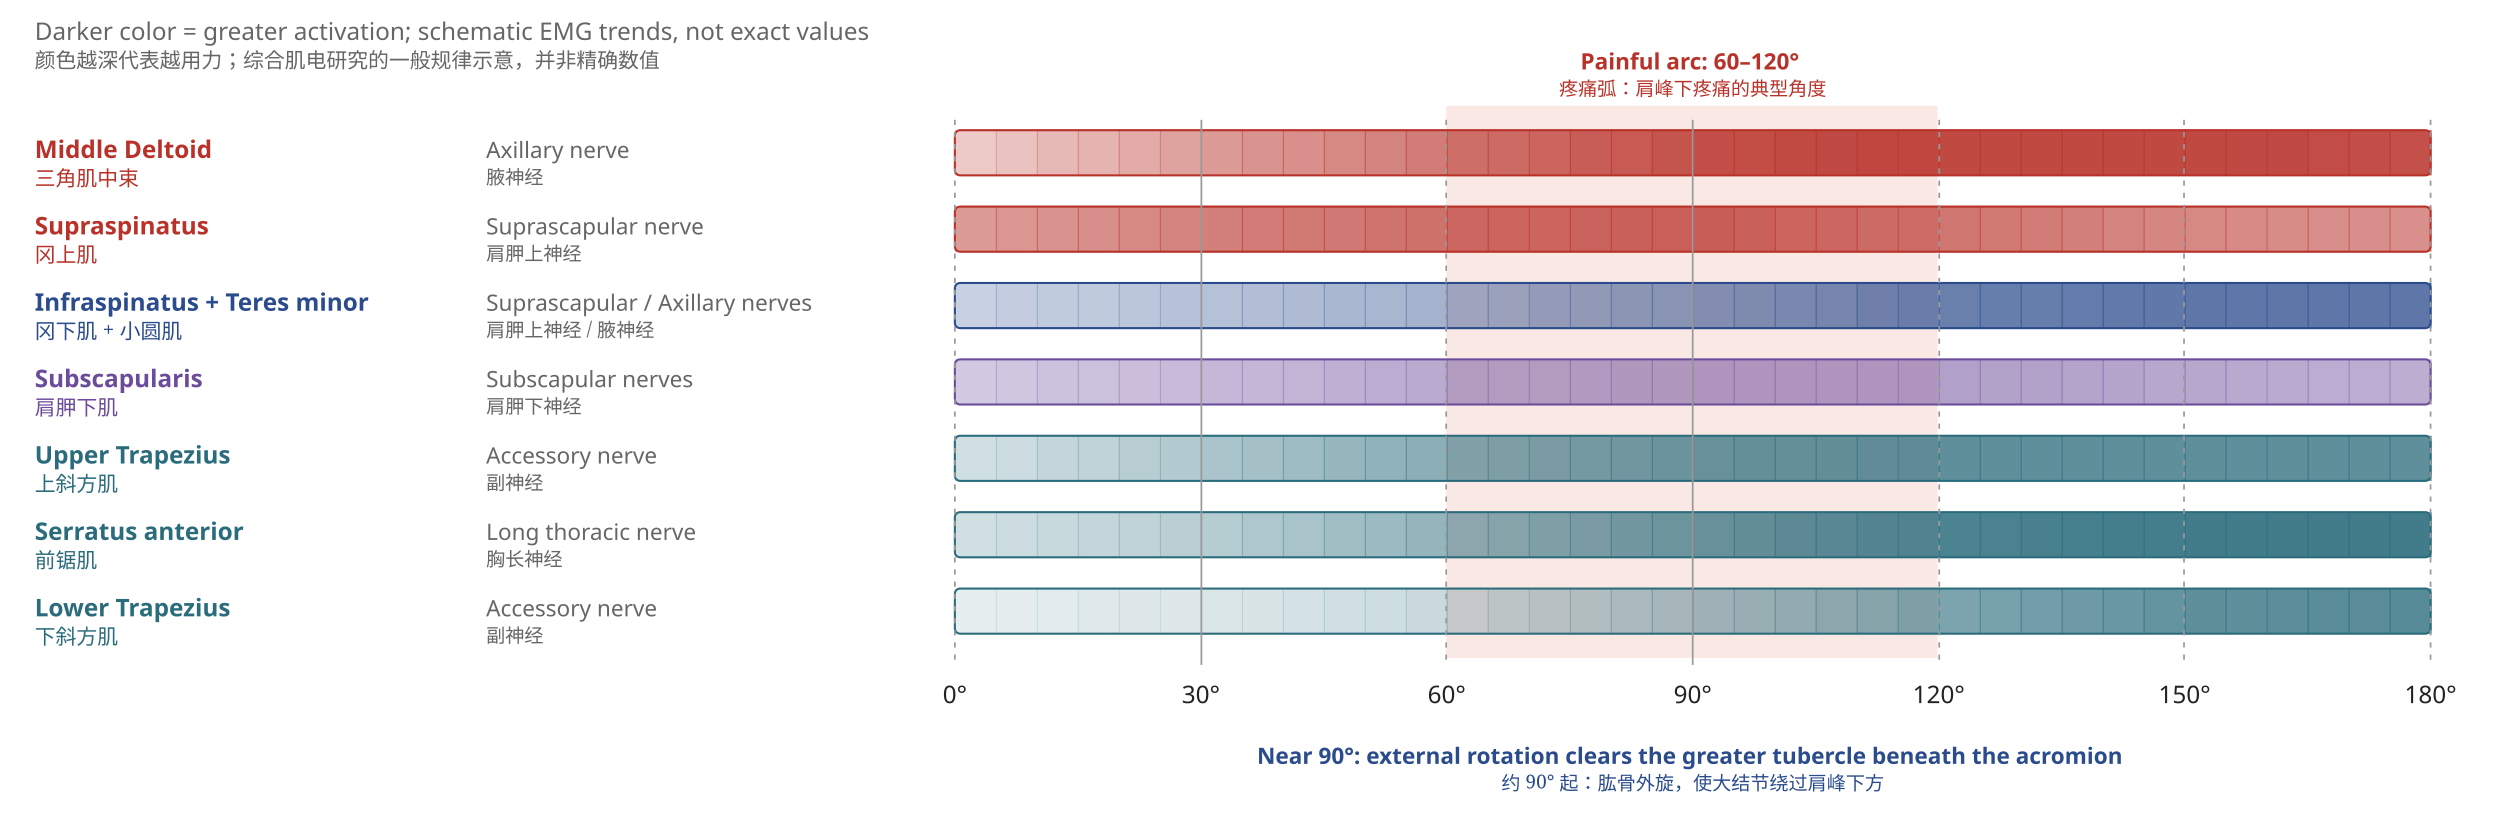
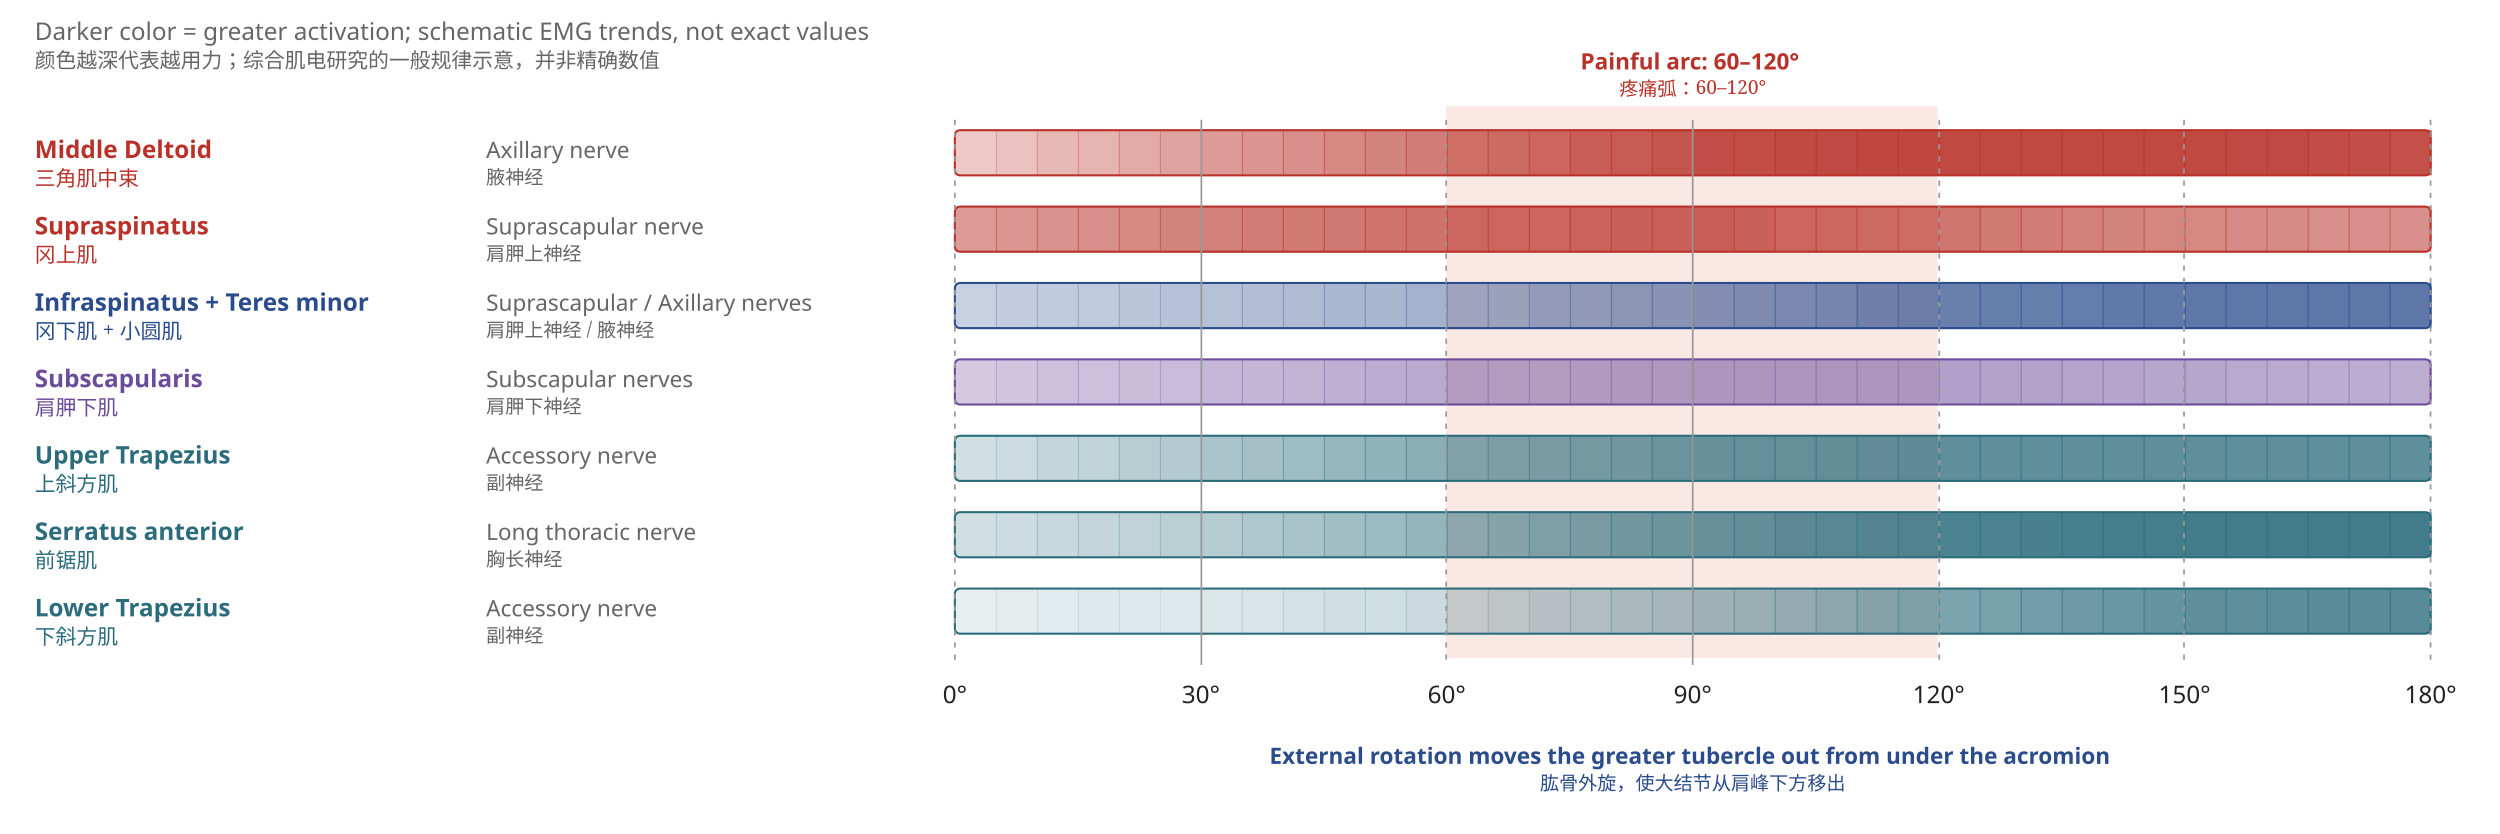
<svg xmlns="http://www.w3.org/2000/svg" width="1440" height="480" viewBox="20 1355 1440 480" role="img" aria-label="Muscle activation across arm elevation — 上举过程中的肌肉发力">
  <style type="text/css">.cn{font-family:"Kaiti SC","STKaiti","KaiTi",serif}.en{font-family:"Chalkboard SE","Kaiti SC",sans-serif}.title{font-family:"Marker Felt","Kaiti SC",sans-serif}</style>
  <defs>
    <filter id="fig13-rough" filterUnits="userSpaceOnUse" x="-3000" y="-3000" width="9000" height="9000">
      <feTurbulence type="fractalNoise" baseFrequency="0.035" numOctaves="2" seed="7" />
      <feDisplacementMap in="SourceGraphic" scale="2.2" />
    </filter>
    <marker id="fig13-ar" viewBox="0 0 10 10" refX="8" refY="5" markerWidth="7" markerHeight="7" orient="auto-start-reverse">
      <path d="M0,0 L10,5 L0,10 z" fill="#B8322A" />
    </marker>
    <marker id="fig13-ab" viewBox="0 0 10 10" refX="8" refY="5" markerWidth="7" markerHeight="7" orient="auto-start-reverse">
      <path d="M0,0 L10,5 L0,10 z" fill="#2B4C8C" />
    </marker>
    <marker id="fig13-ak" viewBox="0 0 10 10" refX="8" refY="5" markerWidth="7" markerHeight="7" orient="auto-start-reverse">
      <path d="M0,0 L10,5 L0,10 z" fill="#222" />
    </marker>
    <marker id="fig13-ag" viewBox="0 0 10 10" refX="8" refY="5" markerWidth="7" markerHeight="7" orient="auto-start-reverse">
      <path d="M0,0 L10,5 L0,10 z" fill="#3C7A3A" />
    </marker>
    <marker id="fig13-ap" viewBox="0 0 10 10" refX="8" refY="5" markerWidth="7" markerHeight="7" orient="auto-start-reverse">
      <path d="M0,0 L10,5 L0,10 z" fill="#6B4C9A" />
    </marker>
    <marker id="fig13-ay" viewBox="0 0 10 10" refX="8" refY="5" markerWidth="7" markerHeight="7" orient="auto-start-reverse">
      <path d="M0,0 L10,5 L0,10 z" fill="#C9971B" />
    </marker>
    <marker id="fig13-agr" viewBox="0 0 10 10" refX="8" refY="5" markerWidth="7" markerHeight="7" orient="auto-start-reverse">
      <path d="M0,0 L10,5 L0,10 z" fill="#9A958A" />
    </marker>
  </defs>
  <text x="40.0" y="1378" class="en" font-size="14" fill="#666" text-anchor="start" font-weight="normal" font-family="Arial, Helvetica, sans-serif" aria-label="Darker color = greater activation; schematic EMG trends, not exact values — 颜色越深代表越用力；综合肌电研究的一般规律示意，并非精确数值">
    <tspan x="40.0" dy="0" lang="en">Darker color = greater activation; schematic EMG trends, not exact values</tspan>
    <tspan x="40.0" dy="16" font-size="12" font-weight="normal" class="cn" lang="zh-CN">颜色越深代表越用力；综合肌电研究的一般规律示意，并非精确数值</tspan>
  </text>
  <rect x="613" y="1416" width="283" height="318" fill="#F6D9D2" opacity="0.6" transform="translate(240,0)" />
-   <text x="995" y="1395" class="en" font-size="13" fill="#B8322A" text-anchor="middle" font-weight="bold" font-family="Arial, Helvetica, sans-serif" aria-label="Painful arc: 60–120° — 疼痛弧：肩峰下疼痛的典型角度">
+   <text x="995" y="1395" class="en" font-size="13" fill="#B8322A" text-anchor="middle" font-weight="bold" font-family="Arial, Helvetica, sans-serif" aria-label="Painful arc: 60–120° — 疼痛弧：60–120°">
    <tspan x="995" dy="0" lang="en">Painful arc: 60–120°</tspan>
-     <tspan x="995" dy="15" font-size="11" font-weight="normal" class="cn" lang="zh-CN">疼痛弧：肩峰下疼痛的典型角度</tspan>
+     <tspan x="995" dy="15" font-size="11" font-weight="normal" class="cn" lang="zh-CN">疼痛弧：60–120°</tspan>
  </text>
  <text x="40" y="1446.0" class="en" font-size="14" fill="#B8322A" text-anchor="start" font-weight="bold" font-family="Arial, Helvetica, sans-serif" aria-label="Middle Deltoid — 三角肌中束">
    <tspan x="40" dy="0" lang="en">Middle Deltoid</tspan>
    <tspan x="40" dy="16" font-size="12" font-weight="normal" class="cn" lang="zh-CN">三角肌中束</tspan>
  </text>
  <text x="300" y="1446.0" class="en" font-size="13" fill="#666" text-anchor="start" font-weight="normal" font-family="Arial, Helvetica, sans-serif" aria-label="Axillary nerve — 腋神经">
    <tspan x="300" dy="0" lang="en">Axillary nerve</tspan>
    <tspan x="300" dy="15" font-size="11" font-weight="normal" class="cn" lang="zh-CN">腋神经</tspan>
  </text>
  <rect x="330.0" y="1430" width="24.2" height="26" fill="#B8322A" opacity="0.26" transform="translate(240,0)" />
  <rect x="353.6" y="1430" width="24.2" height="26" fill="#B8322A" opacity="0.30" transform="translate(240,0)" />
  <rect x="377.2" y="1430" width="24.2" height="26" fill="#B8322A" opacity="0.34" transform="translate(240,0)" />
  <rect x="400.8" y="1430" width="24.2" height="26" fill="#B8322A" opacity="0.37" transform="translate(240,0)" />
  <rect x="424.4" y="1430" width="24.2" height="26" fill="#B8322A" opacity="0.41" transform="translate(240,0)" />
  <rect x="448.1" y="1430" width="24.2" height="26" fill="#B8322A" opacity="0.45" transform="translate(240,0)" />
  <rect x="471.7" y="1430" width="24.2" height="26" fill="#B8322A" opacity="0.49" transform="translate(240,0)" />
  <rect x="495.3" y="1430" width="24.2" height="26" fill="#B8322A" opacity="0.52" transform="translate(240,0)" />
  <rect x="518.9" y="1430" width="24.2" height="26" fill="#B8322A" opacity="0.54" transform="translate(240,0)" />
  <rect x="542.5" y="1430" width="24.2" height="26" fill="#B8322A" opacity="0.58" transform="translate(240,0)" />
  <rect x="566.1" y="1430" width="24.2" height="26" fill="#B8322A" opacity="0.60" transform="translate(240,0)" />
  <rect x="589.7" y="1430" width="24.2" height="26" fill="#B8322A" opacity="0.64" transform="translate(240,0)" />
  <rect x="613.3" y="1430" width="24.2" height="26" fill="#B8322A" opacity="0.67" transform="translate(240,0)" />
  <rect x="636.9" y="1430" width="24.2" height="26" fill="#B8322A" opacity="0.69" transform="translate(240,0)" />
  <rect x="660.6" y="1430" width="24.2" height="26" fill="#B8322A" opacity="0.72" transform="translate(240,0)" />
  <rect x="684.2" y="1430" width="24.2" height="26" fill="#B8322A" opacity="0.76" transform="translate(240,0)" />
  <rect x="707.8" y="1430" width="24.2" height="26" fill="#B8322A" opacity="0.78" transform="translate(240,0)" />
  <rect x="731.4" y="1430" width="24.2" height="26" fill="#B8322A" opacity="0.81" transform="translate(240,0)" />
  <rect x="755.0" y="1430" width="24.2" height="26" fill="#B8322A" opacity="0.84" transform="translate(240,0)" />
  <rect x="778.6" y="1430" width="24.2" height="26" fill="#B8322A" opacity="0.85" transform="translate(240,0)" />
  <rect x="802.2" y="1430" width="24.2" height="26" fill="#B8322A" opacity="0.86" transform="translate(240,0)" />
  <rect x="825.8" y="1430" width="24.2" height="26" fill="#B8322A" opacity="0.87" transform="translate(240,0)" />
  <rect x="849.4" y="1430" width="24.2" height="26" fill="#B8322A" opacity="0.88" transform="translate(240,0)" />
  <rect x="873.1" y="1430" width="24.2" height="26" fill="#B8322A" opacity="0.88" transform="translate(240,0)" />
  <rect x="896.7" y="1430" width="24.2" height="26" fill="#B8322A" opacity="0.89" transform="translate(240,0)" />
  <rect x="920.3" y="1430" width="24.2" height="26" fill="#B8322A" opacity="0.89" transform="translate(240,0)" />
  <rect x="943.9" y="1430" width="24.2" height="26" fill="#B8322A" opacity="0.89" transform="translate(240,0)" />
  <rect x="967.5" y="1430" width="24.2" height="26" fill="#B8322A" opacity="0.89" transform="translate(240,0)" />
  <rect x="991.1" y="1430" width="24.2" height="26" fill="#B8322A" opacity="0.89" transform="translate(240,0)" />
  <rect x="1014.7" y="1430" width="24.2" height="26" fill="#B8322A" opacity="0.89" transform="translate(240,0)" />
  <rect x="1038.3" y="1430" width="24.2" height="26" fill="#B8322A" opacity="0.89" transform="translate(240,0)" />
  <rect x="1061.9" y="1430" width="24.2" height="26" fill="#B8322A" opacity="0.88" transform="translate(240,0)" />
  <rect x="1085.6" y="1430" width="24.2" height="26" fill="#B8322A" opacity="0.88" transform="translate(240,0)" />
  <rect x="1109.2" y="1430" width="24.2" height="26" fill="#B8322A" opacity="0.87" transform="translate(240,0)" />
  <rect x="1132.8" y="1430" width="24.2" height="26" fill="#B8322A" opacity="0.86" transform="translate(240,0)" />
  <rect x="1156.4" y="1430" width="24.2" height="26" fill="#B8322A" opacity="0.85" transform="translate(240,0)" />
  <rect x="330" y="1430" width="850" height="26" fill="none" stroke="#B8322A" stroke-width="1.2" rx="3" transform="translate(240,0)" />
  <text x="40" y="1490.0" class="en" font-size="14" fill="#B8322A" text-anchor="start" font-weight="bold" font-family="Arial, Helvetica, sans-serif" aria-label="Supraspinatus — 冈上肌">
    <tspan x="40" dy="0" lang="en">Supraspinatus</tspan>
    <tspan x="40" dy="16" font-size="12" font-weight="normal" class="cn" lang="zh-CN">冈上肌</tspan>
  </text>
  <text x="300" y="1490.0" class="en" font-size="13" fill="#666" text-anchor="start" font-weight="normal" font-family="Arial, Helvetica, sans-serif" aria-label="Suprascapular nerve — 肩胛上神经">
    <tspan x="300" dy="0" lang="en">Suprascapular nerve</tspan>
    <tspan x="300" dy="15" font-size="11" font-weight="normal" class="cn" lang="zh-CN">肩胛上神经</tspan>
  </text>
  <rect x="330.0" y="1474" width="24.2" height="26" fill="#B8322A" opacity="0.49" transform="translate(240,0)" />
  <rect x="353.6" y="1474" width="24.2" height="26" fill="#B8322A" opacity="0.51" transform="translate(240,0)" />
  <rect x="377.2" y="1474" width="24.2" height="26" fill="#B8322A" opacity="0.53" transform="translate(240,0)" />
  <rect x="400.8" y="1474" width="24.2" height="26" fill="#B8322A" opacity="0.55" transform="translate(240,0)" />
  <rect x="424.4" y="1474" width="24.2" height="26" fill="#B8322A" opacity="0.58" transform="translate(240,0)" />
  <rect x="448.1" y="1474" width="24.2" height="26" fill="#B8322A" opacity="0.60" transform="translate(240,0)" />
  <rect x="471.7" y="1474" width="24.2" height="26" fill="#B8322A" opacity="0.62" transform="translate(240,0)" />
  <rect x="495.3" y="1474" width="24.2" height="26" fill="#B8322A" opacity="0.64" transform="translate(240,0)" />
  <rect x="518.9" y="1474" width="24.2" height="26" fill="#B8322A" opacity="0.65" transform="translate(240,0)" />
  <rect x="542.5" y="1474" width="24.2" height="26" fill="#B8322A" opacity="0.66" transform="translate(240,0)" />
  <rect x="566.1" y="1474" width="24.2" height="26" fill="#B8322A" opacity="0.68" transform="translate(240,0)" />
  <rect x="589.7" y="1474" width="24.2" height="26" fill="#B8322A" opacity="0.69" transform="translate(240,0)" />
  <rect x="613.3" y="1474" width="24.2" height="26" fill="#B8322A" opacity="0.71" transform="translate(240,0)" />
  <rect x="636.9" y="1474" width="24.2" height="26" fill="#B8322A" opacity="0.72" transform="translate(240,0)" />
  <rect x="660.6" y="1474" width="24.2" height="26" fill="#B8322A" opacity="0.72" transform="translate(240,0)" />
  <rect x="684.2" y="1474" width="24.2" height="26" fill="#B8322A" opacity="0.73" transform="translate(240,0)" />
  <rect x="707.8" y="1474" width="24.2" height="26" fill="#B8322A" opacity="0.74" transform="translate(240,0)" />
  <rect x="731.4" y="1474" width="24.2" height="26" fill="#B8322A" opacity="0.75" transform="translate(240,0)" />
  <rect x="755.0" y="1474" width="24.2" height="26" fill="#B8322A" opacity="0.76" transform="translate(240,0)" />
  <rect x="778.6" y="1474" width="24.2" height="26" fill="#B8322A" opacity="0.74" transform="translate(240,0)" />
  <rect x="802.2" y="1474" width="24.2" height="26" fill="#B8322A" opacity="0.72" transform="translate(240,0)" />
  <rect x="825.8" y="1474" width="24.2" height="26" fill="#B8322A" opacity="0.71" transform="translate(240,0)" />
  <rect x="849.4" y="1474" width="24.2" height="26" fill="#B8322A" opacity="0.69" transform="translate(240,0)" />
  <rect x="873.1" y="1474" width="24.2" height="26" fill="#B8322A" opacity="0.68" transform="translate(240,0)" />
  <rect x="896.7" y="1474" width="24.2" height="26" fill="#B8322A" opacity="0.67" transform="translate(240,0)" />
  <rect x="920.3" y="1474" width="24.2" height="26" fill="#B8322A" opacity="0.65" transform="translate(240,0)" />
  <rect x="943.9" y="1474" width="24.2" height="26" fill="#B8322A" opacity="0.64" transform="translate(240,0)" />
  <rect x="967.5" y="1474" width="24.2" height="26" fill="#B8322A" opacity="0.62" transform="translate(240,0)" />
  <rect x="991.1" y="1474" width="24.2" height="26" fill="#B8322A" opacity="0.60" transform="translate(240,0)" />
  <rect x="1014.7" y="1474" width="24.2" height="26" fill="#B8322A" opacity="0.59" transform="translate(240,0)" />
  <rect x="1038.3" y="1474" width="24.2" height="26" fill="#B8322A" opacity="0.58" transform="translate(240,0)" />
  <rect x="1061.9" y="1474" width="24.2" height="26" fill="#B8322A" opacity="0.57" transform="translate(240,0)" />
  <rect x="1085.6" y="1474" width="24.2" height="26" fill="#B8322A" opacity="0.56" transform="translate(240,0)" />
  <rect x="1109.2" y="1474" width="24.2" height="26" fill="#B8322A" opacity="0.55" transform="translate(240,0)" />
  <rect x="1132.8" y="1474" width="24.2" height="26" fill="#B8322A" opacity="0.55" transform="translate(240,0)" />
  <rect x="1156.4" y="1474" width="24.2" height="26" fill="#B8322A" opacity="0.54" transform="translate(240,0)" />
  <rect x="330" y="1474" width="850" height="26" fill="none" stroke="#B8322A" stroke-width="1.2" rx="3" transform="translate(240,0)" />
  <text x="40" y="1534.0" class="en" font-size="14" fill="#2B4C8C" text-anchor="start" font-weight="bold" font-family="Arial, Helvetica, sans-serif" aria-label="Infraspinatus + Teres minor — 冈下肌 + 小圆肌">
    <tspan x="40" dy="0" lang="en">Infraspinatus + Teres minor</tspan>
    <tspan x="40" dy="16" font-size="12" font-weight="normal" class="cn" lang="zh-CN">冈下肌 + 小圆肌</tspan>
  </text>
  <text x="300" y="1534.0" class="en" font-size="13" fill="#666" text-anchor="start" font-weight="normal" font-family="Arial, Helvetica, sans-serif" aria-label="Suprascapular / Axillary nerves — 肩胛上神经 / 腋神经">
    <tspan x="300" dy="0" lang="en">Suprascapular / Axillary nerves</tspan>
    <tspan x="300" dy="15" font-size="11" font-weight="normal" class="cn" lang="zh-CN">肩胛上神经 / 腋神经</tspan>
  </text>
  <rect x="330.0" y="1518" width="24.2" height="26" fill="#2B4C8C" opacity="0.26" transform="translate(240,0)" />
  <rect x="353.6" y="1518" width="24.2" height="26" fill="#2B4C8C" opacity="0.28" transform="translate(240,0)" />
  <rect x="377.2" y="1518" width="24.2" height="26" fill="#2B4C8C" opacity="0.29" transform="translate(240,0)" />
  <rect x="400.8" y="1518" width="24.2" height="26" fill="#2B4C8C" opacity="0.30" transform="translate(240,0)" />
  <rect x="424.4" y="1518" width="24.2" height="26" fill="#2B4C8C" opacity="0.32" transform="translate(240,0)" />
  <rect x="448.1" y="1518" width="24.2" height="26" fill="#2B4C8C" opacity="0.34" transform="translate(240,0)" />
  <rect x="471.7" y="1518" width="24.2" height="26" fill="#2B4C8C" opacity="0.35" transform="translate(240,0)" />
  <rect x="495.3" y="1518" width="24.2" height="26" fill="#2B4C8C" opacity="0.36" transform="translate(240,0)" />
  <rect x="518.9" y="1518" width="24.2" height="26" fill="#2B4C8C" opacity="0.38" transform="translate(240,0)" />
  <rect x="542.5" y="1518" width="24.2" height="26" fill="#2B4C8C" opacity="0.40" transform="translate(240,0)" />
  <rect x="566.1" y="1518" width="24.2" height="26" fill="#2B4C8C" opacity="0.41" transform="translate(240,0)" />
  <rect x="589.7" y="1518" width="24.2" height="26" fill="#2B4C8C" opacity="0.43" transform="translate(240,0)" />
  <rect x="613.3" y="1518" width="24.2" height="26" fill="#2B4C8C" opacity="0.44" transform="translate(240,0)" />
  <rect x="636.9" y="1518" width="24.2" height="26" fill="#2B4C8C" opacity="0.46" transform="translate(240,0)" />
  <rect x="660.6" y="1518" width="24.2" height="26" fill="#2B4C8C" opacity="0.49" transform="translate(240,0)" />
  <rect x="684.2" y="1518" width="24.2" height="26" fill="#2B4C8C" opacity="0.51" transform="translate(240,0)" />
  <rect x="707.8" y="1518" width="24.2" height="26" fill="#2B4C8C" opacity="0.53" transform="translate(240,0)" />
  <rect x="731.4" y="1518" width="24.2" height="26" fill="#2B4C8C" opacity="0.55" transform="translate(240,0)" />
  <rect x="755.0" y="1518" width="24.2" height="26" fill="#2B4C8C" opacity="0.58" transform="translate(240,0)" />
  <rect x="778.6" y="1518" width="24.2" height="26" fill="#2B4C8C" opacity="0.60" transform="translate(240,0)" />
  <rect x="802.2" y="1518" width="24.2" height="26" fill="#2B4C8C" opacity="0.62" transform="translate(240,0)" />
  <rect x="825.8" y="1518" width="24.2" height="26" fill="#2B4C8C" opacity="0.64" transform="translate(240,0)" />
  <rect x="849.4" y="1518" width="24.2" height="26" fill="#2B4C8C" opacity="0.67" transform="translate(240,0)" />
  <rect x="873.1" y="1518" width="24.2" height="26" fill="#2B4C8C" opacity="0.69" transform="translate(240,0)" />
  <rect x="896.7" y="1518" width="24.2" height="26" fill="#2B4C8C" opacity="0.71" transform="translate(240,0)" />
  <rect x="920.3" y="1518" width="24.2" height="26" fill="#2B4C8C" opacity="0.72" transform="translate(240,0)" />
  <rect x="943.9" y="1518" width="24.2" height="26" fill="#2B4C8C" opacity="0.72" transform="translate(240,0)" />
  <rect x="967.5" y="1518" width="24.2" height="26" fill="#2B4C8C" opacity="0.73" transform="translate(240,0)" />
  <rect x="991.1" y="1518" width="24.2" height="26" fill="#2B4C8C" opacity="0.74" transform="translate(240,0)" />
  <rect x="1014.7" y="1518" width="24.2" height="26" fill="#2B4C8C" opacity="0.75" transform="translate(240,0)" />
  <rect x="1038.3" y="1518" width="24.2" height="26" fill="#2B4C8C" opacity="0.76" transform="translate(240,0)" />
  <rect x="1061.9" y="1518" width="24.2" height="26" fill="#2B4C8C" opacity="0.76" transform="translate(240,0)" />
  <rect x="1085.6" y="1518" width="24.2" height="26" fill="#2B4C8C" opacity="0.76" transform="translate(240,0)" />
  <rect x="1109.2" y="1518" width="24.2" height="26" fill="#2B4C8C" opacity="0.76" transform="translate(240,0)" />
  <rect x="1132.8" y="1518" width="24.2" height="26" fill="#2B4C8C" opacity="0.76" transform="translate(240,0)" />
  <rect x="1156.4" y="1518" width="24.2" height="26" fill="#2B4C8C" opacity="0.76" transform="translate(240,0)" />
  <rect x="330" y="1518" width="850" height="26" fill="none" stroke="#2B4C8C" stroke-width="1.2" rx="3" transform="translate(240,0)" />
  <text x="40" y="1578.0" class="en" font-size="14" fill="#6B4C9A" text-anchor="start" font-weight="bold" font-family="Arial, Helvetica, sans-serif" aria-label="Subscapularis — 肩胛下肌">
    <tspan x="40" dy="0" lang="en">Subscapularis</tspan>
    <tspan x="40" dy="16" font-size="12" font-weight="normal" class="cn" lang="zh-CN">肩胛下肌</tspan>
  </text>
  <text x="300" y="1578.0" class="en" font-size="13" fill="#666" text-anchor="start" font-weight="normal" font-family="Arial, Helvetica, sans-serif" aria-label="Subscapular nerves — 肩胛下神经">
    <tspan x="300" dy="0" lang="en">Subscapular nerves</tspan>
    <tspan x="300" dy="15" font-size="11" font-weight="normal" class="cn" lang="zh-CN">肩胛下神经</tspan>
  </text>
  <rect x="330.0" y="1562" width="24.2" height="26" fill="#6B4C9A" opacity="0.30" transform="translate(240,0)" />
  <rect x="353.6" y="1562" width="24.2" height="26" fill="#6B4C9A" opacity="0.32" transform="translate(240,0)" />
  <rect x="377.2" y="1562" width="24.2" height="26" fill="#6B4C9A" opacity="0.34" transform="translate(240,0)" />
  <rect x="400.8" y="1562" width="24.2" height="26" fill="#6B4C9A" opacity="0.35" transform="translate(240,0)" />
  <rect x="424.4" y="1562" width="24.2" height="26" fill="#6B4C9A" opacity="0.36" transform="translate(240,0)" />
  <rect x="448.1" y="1562" width="24.2" height="26" fill="#6B4C9A" opacity="0.38" transform="translate(240,0)" />
  <rect x="471.7" y="1562" width="24.2" height="26" fill="#6B4C9A" opacity="0.40" transform="translate(240,0)" />
  <rect x="495.3" y="1562" width="24.2" height="26" fill="#6B4C9A" opacity="0.41" transform="translate(240,0)" />
  <rect x="518.9" y="1562" width="24.2" height="26" fill="#6B4C9A" opacity="0.42" transform="translate(240,0)" />
  <rect x="542.5" y="1562" width="24.2" height="26" fill="#6B4C9A" opacity="0.44" transform="translate(240,0)" />
  <rect x="566.1" y="1562" width="24.2" height="26" fill="#6B4C9A" opacity="0.46" transform="translate(240,0)" />
  <rect x="589.7" y="1562" width="24.2" height="26" fill="#6B4C9A" opacity="0.47" transform="translate(240,0)" />
  <rect x="613.3" y="1562" width="24.2" height="26" fill="#6B4C9A" opacity="0.49" transform="translate(240,0)" />
  <rect x="636.9" y="1562" width="24.2" height="26" fill="#6B4C9A" opacity="0.49" transform="translate(240,0)" />
  <rect x="660.6" y="1562" width="24.2" height="26" fill="#6B4C9A" opacity="0.50" transform="translate(240,0)" />
  <rect x="684.2" y="1562" width="24.2" height="26" fill="#6B4C9A" opacity="0.51" transform="translate(240,0)" />
  <rect x="707.8" y="1562" width="24.2" height="26" fill="#6B4C9A" opacity="0.52" transform="translate(240,0)" />
  <rect x="731.4" y="1562" width="24.2" height="26" fill="#6B4C9A" opacity="0.52" transform="translate(240,0)" />
  <rect x="755.0" y="1562" width="24.2" height="26" fill="#6B4C9A" opacity="0.53" transform="translate(240,0)" />
  <rect x="778.6" y="1562" width="24.2" height="26" fill="#6B4C9A" opacity="0.53" transform="translate(240,0)" />
  <rect x="802.2" y="1562" width="24.2" height="26" fill="#6B4C9A" opacity="0.53" transform="translate(240,0)" />
  <rect x="825.8" y="1562" width="24.2" height="26" fill="#6B4C9A" opacity="0.53" transform="translate(240,0)" />
  <rect x="849.4" y="1562" width="24.2" height="26" fill="#6B4C9A" opacity="0.53" transform="translate(240,0)" />
  <rect x="873.1" y="1562" width="24.2" height="26" fill="#6B4C9A" opacity="0.53" transform="translate(240,0)" />
  <rect x="896.7" y="1562" width="24.2" height="26" fill="#6B4C9A" opacity="0.53" transform="translate(240,0)" />
  <rect x="920.3" y="1562" width="24.2" height="26" fill="#6B4C9A" opacity="0.52" transform="translate(240,0)" />
  <rect x="943.9" y="1562" width="24.2" height="26" fill="#6B4C9A" opacity="0.52" transform="translate(240,0)" />
  <rect x="967.5" y="1562" width="24.2" height="26" fill="#6B4C9A" opacity="0.51" transform="translate(240,0)" />
  <rect x="991.1" y="1562" width="24.2" height="26" fill="#6B4C9A" opacity="0.50" transform="translate(240,0)" />
  <rect x="1014.7" y="1562" width="24.2" height="26" fill="#6B4C9A" opacity="0.49" transform="translate(240,0)" />
  <rect x="1038.3" y="1562" width="24.2" height="26" fill="#6B4C9A" opacity="0.49" transform="translate(240,0)" />
  <rect x="1061.9" y="1562" width="24.2" height="26" fill="#6B4C9A" opacity="0.48" transform="translate(240,0)" />
  <rect x="1085.6" y="1562" width="24.2" height="26" fill="#6B4C9A" opacity="0.47" transform="translate(240,0)" />
  <rect x="1109.2" y="1562" width="24.2" height="26" fill="#6B4C9A" opacity="0.46" transform="translate(240,0)" />
  <rect x="1132.8" y="1562" width="24.2" height="26" fill="#6B4C9A" opacity="0.46" transform="translate(240,0)" />
  <rect x="1156.4" y="1562" width="24.2" height="26" fill="#6B4C9A" opacity="0.45" transform="translate(240,0)" />
  <rect x="330" y="1562" width="850" height="26" fill="none" stroke="#6B4C9A" stroke-width="1.2" rx="3" transform="translate(240,0)" />
  <text x="40" y="1622.0" class="en" font-size="14" fill="#2B6C7C" text-anchor="start" font-weight="bold" font-family="Arial, Helvetica, sans-serif" aria-label="Upper Trapezius — 上斜方肌">
    <tspan x="40" dy="0" lang="en">Upper Trapezius</tspan>
    <tspan x="40" dy="16" font-size="12" font-weight="normal" class="cn" lang="zh-CN">上斜方肌</tspan>
  </text>
  <text x="300" y="1622.0" class="en" font-size="13" fill="#666" text-anchor="start" font-weight="normal" font-family="Arial, Helvetica, sans-serif" aria-label="Accessory nerve — 副神经">
    <tspan x="300" dy="0" lang="en">Accessory nerve</tspan>
    <tspan x="300" dy="15" font-size="11" font-weight="normal" class="cn" lang="zh-CN">副神经</tspan>
  </text>
  <rect x="330.0" y="1606" width="24.2" height="26" fill="#2B6C7C" opacity="0.22" transform="translate(240,0)" />
  <rect x="353.6" y="1606" width="24.2" height="26" fill="#2B6C7C" opacity="0.24" transform="translate(240,0)" />
  <rect x="377.2" y="1606" width="24.2" height="26" fill="#2B6C7C" opacity="0.28" transform="translate(240,0)" />
  <rect x="400.8" y="1606" width="24.2" height="26" fill="#2B6C7C" opacity="0.30" transform="translate(240,0)" />
  <rect x="424.4" y="1606" width="24.2" height="26" fill="#2B6C7C" opacity="0.34" transform="translate(240,0)" />
  <rect x="448.1" y="1606" width="24.2" height="26" fill="#2B6C7C" opacity="0.36" transform="translate(240,0)" />
  <rect x="471.7" y="1606" width="24.2" height="26" fill="#2B6C7C" opacity="0.40" transform="translate(240,0)" />
  <rect x="495.3" y="1606" width="24.2" height="26" fill="#2B6C7C" opacity="0.43" transform="translate(240,0)" />
  <rect x="518.9" y="1606" width="24.2" height="26" fill="#2B6C7C" opacity="0.46" transform="translate(240,0)" />
  <rect x="542.5" y="1606" width="24.2" height="26" fill="#2B6C7C" opacity="0.49" transform="translate(240,0)" />
  <rect x="566.1" y="1606" width="24.2" height="26" fill="#2B6C7C" opacity="0.52" transform="translate(240,0)" />
  <rect x="589.7" y="1606" width="24.2" height="26" fill="#2B6C7C" opacity="0.55" transform="translate(240,0)" />
  <rect x="613.3" y="1606" width="24.2" height="26" fill="#2B6C7C" opacity="0.58" transform="translate(240,0)" />
  <rect x="636.9" y="1606" width="24.2" height="26" fill="#2B6C7C" opacity="0.60" transform="translate(240,0)" />
  <rect x="660.6" y="1606" width="24.2" height="26" fill="#2B6C7C" opacity="0.62" transform="translate(240,0)" />
  <rect x="684.2" y="1606" width="24.2" height="26" fill="#2B6C7C" opacity="0.64" transform="translate(240,0)" />
  <rect x="707.8" y="1606" width="24.2" height="26" fill="#2B6C7C" opacity="0.66" transform="translate(240,0)" />
  <rect x="731.4" y="1606" width="24.2" height="26" fill="#2B6C7C" opacity="0.69" transform="translate(240,0)" />
  <rect x="755.0" y="1606" width="24.2" height="26" fill="#2B6C7C" opacity="0.71" transform="translate(240,0)" />
  <rect x="778.6" y="1606" width="24.2" height="26" fill="#2B6C7C" opacity="0.72" transform="translate(240,0)" />
  <rect x="802.2" y="1606" width="24.2" height="26" fill="#2B6C7C" opacity="0.72" transform="translate(240,0)" />
  <rect x="825.8" y="1606" width="24.2" height="26" fill="#2B6C7C" opacity="0.73" transform="translate(240,0)" />
  <rect x="849.4" y="1606" width="24.2" height="26" fill="#2B6C7C" opacity="0.74" transform="translate(240,0)" />
  <rect x="873.1" y="1606" width="24.2" height="26" fill="#2B6C7C" opacity="0.75" transform="translate(240,0)" />
  <rect x="896.7" y="1606" width="24.2" height="26" fill="#2B6C7C" opacity="0.76" transform="translate(240,0)" />
  <rect x="920.3" y="1606" width="24.2" height="26" fill="#2B6C7C" opacity="0.76" transform="translate(240,0)" />
  <rect x="943.9" y="1606" width="24.2" height="26" fill="#2B6C7C" opacity="0.76" transform="translate(240,0)" />
  <rect x="967.5" y="1606" width="24.2" height="26" fill="#2B6C7C" opacity="0.76" transform="translate(240,0)" />
  <rect x="991.1" y="1606" width="24.2" height="26" fill="#2B6C7C" opacity="0.76" transform="translate(240,0)" />
  <rect x="1014.7" y="1606" width="24.2" height="26" fill="#2B6C7C" opacity="0.76" transform="translate(240,0)" />
  <rect x="1038.3" y="1606" width="24.2" height="26" fill="#2B6C7C" opacity="0.76" transform="translate(240,0)" />
  <rect x="1061.9" y="1606" width="24.2" height="26" fill="#2B6C7C" opacity="0.76" transform="translate(240,0)" />
  <rect x="1085.6" y="1606" width="24.2" height="26" fill="#2B6C7C" opacity="0.76" transform="translate(240,0)" />
  <rect x="1109.2" y="1606" width="24.2" height="26" fill="#2B6C7C" opacity="0.76" transform="translate(240,0)" />
  <rect x="1132.8" y="1606" width="24.2" height="26" fill="#2B6C7C" opacity="0.76" transform="translate(240,0)" />
  <rect x="1156.4" y="1606" width="24.2" height="26" fill="#2B6C7C" opacity="0.76" transform="translate(240,0)" />
  <rect x="330" y="1606" width="850" height="26" fill="none" stroke="#2B6C7C" stroke-width="1.2" rx="3" transform="translate(240,0)" />
  <text x="40" y="1666.0" class="en" font-size="14" fill="#2B6C7C" text-anchor="start" font-weight="bold" font-family="Arial, Helvetica, sans-serif" aria-label="Serratus anterior — 前锯肌">
    <tspan x="40" dy="0" lang="en">Serratus anterior</tspan>
    <tspan x="40" dy="16" font-size="12" font-weight="normal" class="cn" lang="zh-CN">前锯肌</tspan>
  </text>
  <text x="300" y="1666.0" class="en" font-size="13" fill="#666" text-anchor="start" font-weight="normal" font-family="Arial, Helvetica, sans-serif" aria-label="Long thoracic nerve — 胸长神经">
    <tspan x="300" dy="0" lang="en">Long thoracic nerve</tspan>
    <tspan x="300" dy="15" font-size="11" font-weight="normal" class="cn" lang="zh-CN">胸长神经</tspan>
  </text>
  <rect x="330.0" y="1650" width="24.2" height="26" fill="#2B6C7C" opacity="0.22" transform="translate(240,0)" />
  <rect x="353.6" y="1650" width="24.2" height="26" fill="#2B6C7C" opacity="0.24" transform="translate(240,0)" />
  <rect x="377.2" y="1650" width="24.2" height="26" fill="#2B6C7C" opacity="0.26" transform="translate(240,0)" />
  <rect x="400.8" y="1650" width="24.2" height="26" fill="#2B6C7C" opacity="0.28" transform="translate(240,0)" />
  <rect x="424.4" y="1650" width="24.2" height="26" fill="#2B6C7C" opacity="0.30" transform="translate(240,0)" />
  <rect x="448.1" y="1650" width="24.2" height="26" fill="#2B6C7C" opacity="0.33" transform="translate(240,0)" />
  <rect x="471.7" y="1650" width="24.2" height="26" fill="#2B6C7C" opacity="0.35" transform="translate(240,0)" />
  <rect x="495.3" y="1650" width="24.2" height="26" fill="#2B6C7C" opacity="0.38" transform="translate(240,0)" />
  <rect x="518.9" y="1650" width="24.2" height="26" fill="#2B6C7C" opacity="0.41" transform="translate(240,0)" />
  <rect x="542.5" y="1650" width="24.2" height="26" fill="#2B6C7C" opacity="0.44" transform="translate(240,0)" />
  <rect x="566.1" y="1650" width="24.2" height="26" fill="#2B6C7C" opacity="0.47" transform="translate(240,0)" />
  <rect x="589.7" y="1650" width="24.2" height="26" fill="#2B6C7C" opacity="0.50" transform="translate(240,0)" />
  <rect x="613.3" y="1650" width="24.2" height="26" fill="#2B6C7C" opacity="0.53" transform="translate(240,0)" />
  <rect x="636.9" y="1650" width="24.2" height="26" fill="#2B6C7C" opacity="0.56" transform="translate(240,0)" />
  <rect x="660.6" y="1650" width="24.2" height="26" fill="#2B6C7C" opacity="0.59" transform="translate(240,0)" />
  <rect x="684.2" y="1650" width="24.2" height="26" fill="#2B6C7C" opacity="0.62" transform="translate(240,0)" />
  <rect x="707.8" y="1650" width="24.2" height="26" fill="#2B6C7C" opacity="0.65" transform="translate(240,0)" />
  <rect x="731.4" y="1650" width="24.2" height="26" fill="#2B6C7C" opacity="0.68" transform="translate(240,0)" />
  <rect x="755.0" y="1650" width="24.2" height="26" fill="#2B6C7C" opacity="0.71" transform="translate(240,0)" />
  <rect x="778.6" y="1650" width="24.2" height="26" fill="#2B6C7C" opacity="0.73" transform="translate(240,0)" />
  <rect x="802.2" y="1650" width="24.2" height="26" fill="#2B6C7C" opacity="0.76" transform="translate(240,0)" />
  <rect x="825.8" y="1650" width="24.2" height="26" fill="#2B6C7C" opacity="0.78" transform="translate(240,0)" />
  <rect x="849.4" y="1650" width="24.2" height="26" fill="#2B6C7C" opacity="0.80" transform="translate(240,0)" />
  <rect x="873.1" y="1650" width="24.2" height="26" fill="#2B6C7C" opacity="0.82" transform="translate(240,0)" />
  <rect x="896.7" y="1650" width="24.2" height="26" fill="#2B6C7C" opacity="0.84" transform="translate(240,0)" />
  <rect x="920.3" y="1650" width="24.2" height="26" fill="#2B6C7C" opacity="0.85" transform="translate(240,0)" />
  <rect x="943.9" y="1650" width="24.2" height="26" fill="#2B6C7C" opacity="0.86" transform="translate(240,0)" />
  <rect x="967.5" y="1650" width="24.2" height="26" fill="#2B6C7C" opacity="0.87" transform="translate(240,0)" />
  <rect x="991.1" y="1650" width="24.2" height="26" fill="#2B6C7C" opacity="0.88" transform="translate(240,0)" />
  <rect x="1014.7" y="1650" width="24.2" height="26" fill="#2B6C7C" opacity="0.88" transform="translate(240,0)" />
  <rect x="1038.3" y="1650" width="24.2" height="26" fill="#2B6C7C" opacity="0.89" transform="translate(240,0)" />
  <rect x="1061.9" y="1650" width="24.2" height="26" fill="#2B6C7C" opacity="0.89" transform="translate(240,0)" />
  <rect x="1085.6" y="1650" width="24.2" height="26" fill="#2B6C7C" opacity="0.89" transform="translate(240,0)" />
  <rect x="1109.2" y="1650" width="24.2" height="26" fill="#2B6C7C" opacity="0.89" transform="translate(240,0)" />
  <rect x="1132.8" y="1650" width="24.2" height="26" fill="#2B6C7C" opacity="0.89" transform="translate(240,0)" />
  <rect x="1156.4" y="1650" width="24.2" height="26" fill="#2B6C7C" opacity="0.89" transform="translate(240,0)" />
  <rect x="330" y="1650" width="850" height="26" fill="none" stroke="#2B6C7C" stroke-width="1.2" rx="3" transform="translate(240,0)" />
  <text x="40" y="1710.0" class="en" font-size="14" fill="#2B6C7C" text-anchor="start" font-weight="bold" font-family="Arial, Helvetica, sans-serif" aria-label="Lower Trapezius — 下斜方肌">
    <tspan x="40" dy="0" lang="en">Lower Trapezius</tspan>
    <tspan x="40" dy="16" font-size="12" font-weight="normal" class="cn" lang="zh-CN">下斜方肌</tspan>
  </text>
  <text x="300" y="1710.0" class="en" font-size="13" fill="#666" text-anchor="start" font-weight="normal" font-family="Arial, Helvetica, sans-serif" aria-label="Accessory nerve — 副神经">
    <tspan x="300" dy="0" lang="en">Accessory nerve</tspan>
    <tspan x="300" dy="15" font-size="11" font-weight="normal" class="cn" lang="zh-CN">副神经</tspan>
  </text>
  <rect x="330.0" y="1694" width="24.2" height="26" fill="#2B6C7C" opacity="0.12" transform="translate(240,0)" />
  <rect x="353.6" y="1694" width="24.2" height="26" fill="#2B6C7C" opacity="0.13" transform="translate(240,0)" />
  <rect x="377.2" y="1694" width="24.2" height="26" fill="#2B6C7C" opacity="0.14" transform="translate(240,0)" />
  <rect x="400.8" y="1694" width="24.2" height="26" fill="#2B6C7C" opacity="0.15" transform="translate(240,0)" />
  <rect x="424.4" y="1694" width="24.2" height="26" fill="#2B6C7C" opacity="0.16" transform="translate(240,0)" />
  <rect x="448.1" y="1694" width="24.2" height="26" fill="#2B6C7C" opacity="0.16" transform="translate(240,0)" />
  <rect x="471.7" y="1694" width="24.2" height="26" fill="#2B6C7C" opacity="0.17" transform="translate(240,0)" />
  <rect x="495.3" y="1694" width="24.2" height="26" fill="#2B6C7C" opacity="0.18" transform="translate(240,0)" />
  <rect x="518.9" y="1694" width="24.2" height="26" fill="#2B6C7C" opacity="0.20" transform="translate(240,0)" />
  <rect x="542.5" y="1694" width="24.2" height="26" fill="#2B6C7C" opacity="0.22" transform="translate(240,0)" />
  <rect x="566.1" y="1694" width="24.2" height="26" fill="#2B6C7C" opacity="0.23" transform="translate(240,0)" />
  <rect x="589.7" y="1694" width="24.2" height="26" fill="#2B6C7C" opacity="0.25" transform="translate(240,0)" />
  <rect x="613.3" y="1694" width="24.2" height="26" fill="#2B6C7C" opacity="0.26" transform="translate(240,0)" />
  <rect x="636.9" y="1694" width="24.2" height="26" fill="#2B6C7C" opacity="0.29" transform="translate(240,0)" />
  <rect x="660.6" y="1694" width="24.2" height="26" fill="#2B6C7C" opacity="0.32" transform="translate(240,0)" />
  <rect x="684.2" y="1694" width="24.2" height="26" fill="#2B6C7C" opacity="0.35" transform="translate(240,0)" />
  <rect x="707.8" y="1694" width="24.2" height="26" fill="#2B6C7C" opacity="0.38" transform="translate(240,0)" />
  <rect x="731.4" y="1694" width="24.2" height="26" fill="#2B6C7C" opacity="0.41" transform="translate(240,0)" />
  <rect x="755.0" y="1694" width="24.2" height="26" fill="#2B6C7C" opacity="0.44" transform="translate(240,0)" />
  <rect x="778.6" y="1694" width="24.2" height="26" fill="#2B6C7C" opacity="0.47" transform="translate(240,0)" />
  <rect x="802.2" y="1694" width="24.2" height="26" fill="#2B6C7C" opacity="0.50" transform="translate(240,0)" />
  <rect x="825.8" y="1694" width="24.2" height="26" fill="#2B6C7C" opacity="0.53" transform="translate(240,0)" />
  <rect x="849.4" y="1694" width="24.2" height="26" fill="#2B6C7C" opacity="0.56" transform="translate(240,0)" />
  <rect x="873.1" y="1694" width="24.2" height="26" fill="#2B6C7C" opacity="0.59" transform="translate(240,0)" />
  <rect x="896.7" y="1694" width="24.2" height="26" fill="#2B6C7C" opacity="0.62" transform="translate(240,0)" />
  <rect x="920.3" y="1694" width="24.2" height="26" fill="#2B6C7C" opacity="0.64" transform="translate(240,0)" />
  <rect x="943.9" y="1694" width="24.2" height="26" fill="#2B6C7C" opacity="0.66" transform="translate(240,0)" />
  <rect x="967.5" y="1694" width="24.2" height="26" fill="#2B6C7C" opacity="0.69" transform="translate(240,0)" />
  <rect x="991.1" y="1694" width="24.2" height="26" fill="#2B6C7C" opacity="0.71" transform="translate(240,0)" />
  <rect x="1014.7" y="1694" width="24.2" height="26" fill="#2B6C7C" opacity="0.73" transform="translate(240,0)" />
  <rect x="1038.3" y="1694" width="24.2" height="26" fill="#2B6C7C" opacity="0.76" transform="translate(240,0)" />
  <rect x="1061.9" y="1694" width="24.2" height="26" fill="#2B6C7C" opacity="0.76" transform="translate(240,0)" />
  <rect x="1085.6" y="1694" width="24.2" height="26" fill="#2B6C7C" opacity="0.77" transform="translate(240,0)" />
  <rect x="1109.2" y="1694" width="24.2" height="26" fill="#2B6C7C" opacity="0.78" transform="translate(240,0)" />
  <rect x="1132.8" y="1694" width="24.2" height="26" fill="#2B6C7C" opacity="0.78" transform="translate(240,0)" />
  <rect x="1156.4" y="1694" width="24.2" height="26" fill="#2B6C7C" opacity="0.79" transform="translate(240,0)" />
  <rect x="330" y="1694" width="850" height="26" fill="none" stroke="#2B6C7C" stroke-width="1.2" rx="3" transform="translate(240,0)" />
  <path d="M330,1424 L330,1738" stroke="#999" stroke-width="1" stroke-dasharray="3 4" transform="translate(240,0)" />
  <text x="570.0" y="1760.0" class="en" font-size="14" fill="#222" text-anchor="middle" font-weight="normal">0°</text>
  <path d="M472,1424 L472,1738" stroke="#999" stroke-width="1" stroke-dasharray="none" transform="translate(240,0)" />
  <text x="711.7" y="1760.0" class="en" font-size="14" fill="#222" text-anchor="middle" font-weight="normal">30°</text>
  <path d="M613,1424 L613,1738" stroke="#999" stroke-width="1" stroke-dasharray="3 4" transform="translate(240,0)" />
  <text x="853.3" y="1760.0" class="en" font-size="14" fill="#222" text-anchor="middle" font-weight="normal">60°</text>
  <path d="M755,1424 L755,1738" stroke="#999" stroke-width="1" stroke-dasharray="none" transform="translate(240,0)" />
  <text x="995.0" y="1760.0" class="en" font-size="14" fill="#222" text-anchor="middle" font-weight="normal">90°</text>
  <path d="M897,1424 L897,1738" stroke="#999" stroke-width="1" stroke-dasharray="3 4" transform="translate(240,0)" />
  <text x="1136.7" y="1760.0" class="en" font-size="14" fill="#222" text-anchor="middle" font-weight="normal">120°</text>
  <path d="M1038,1424 L1038,1738" stroke="#999" stroke-width="1" stroke-dasharray="3 4" transform="translate(240,0)" />
  <text x="1278.3" y="1760.0" class="en" font-size="14" fill="#222" text-anchor="middle" font-weight="normal">150°</text>
  <path d="M1180,1424 L1180,1738" stroke="#999" stroke-width="1" stroke-dasharray="3 4" transform="translate(240,0)" />
  <text x="1420.0" y="1760.0" class="en" font-size="14" fill="#222" text-anchor="middle" font-weight="normal">180°</text>
-   <text x="995" y="1795" class="en" font-size="13" fill="#2B4C8C" text-anchor="middle" font-weight="bold" font-family="Arial, Helvetica, sans-serif" aria-label="Near 90°: external rotation clears the greater tubercle beneath the acromion — 约 90° 起：肱骨外旋，使大结节绕过肩峰下方">
-     <tspan x="995" dy="0" lang="en">Near 90°: external rotation clears the greater tubercle beneath the acromion</tspan>
-     <tspan x="995" dy="15" font-size="11" font-weight="normal" class="cn" lang="zh-CN">约 90° 起：肱骨外旋，使大结节绕过肩峰下方</tspan>
+   <text x="995" y="1795" class="en" font-size="13" fill="#2B4C8C" text-anchor="middle" font-weight="bold" font-family="Arial, Helvetica, sans-serif" aria-label="External rotation moves the greater tubercle out from under the acromion — 肱骨外旋，使大结节从肩峰下方移出">
+     <tspan x="995" dy="0" lang="en">External rotation moves the greater tubercle out from under the acromion</tspan>
+     <tspan x="995" dy="15" font-size="11" font-weight="normal" class="cn" lang="zh-CN">肱骨外旋，使大结节从肩峰下方移出</tspan>
  </text>
</svg>
